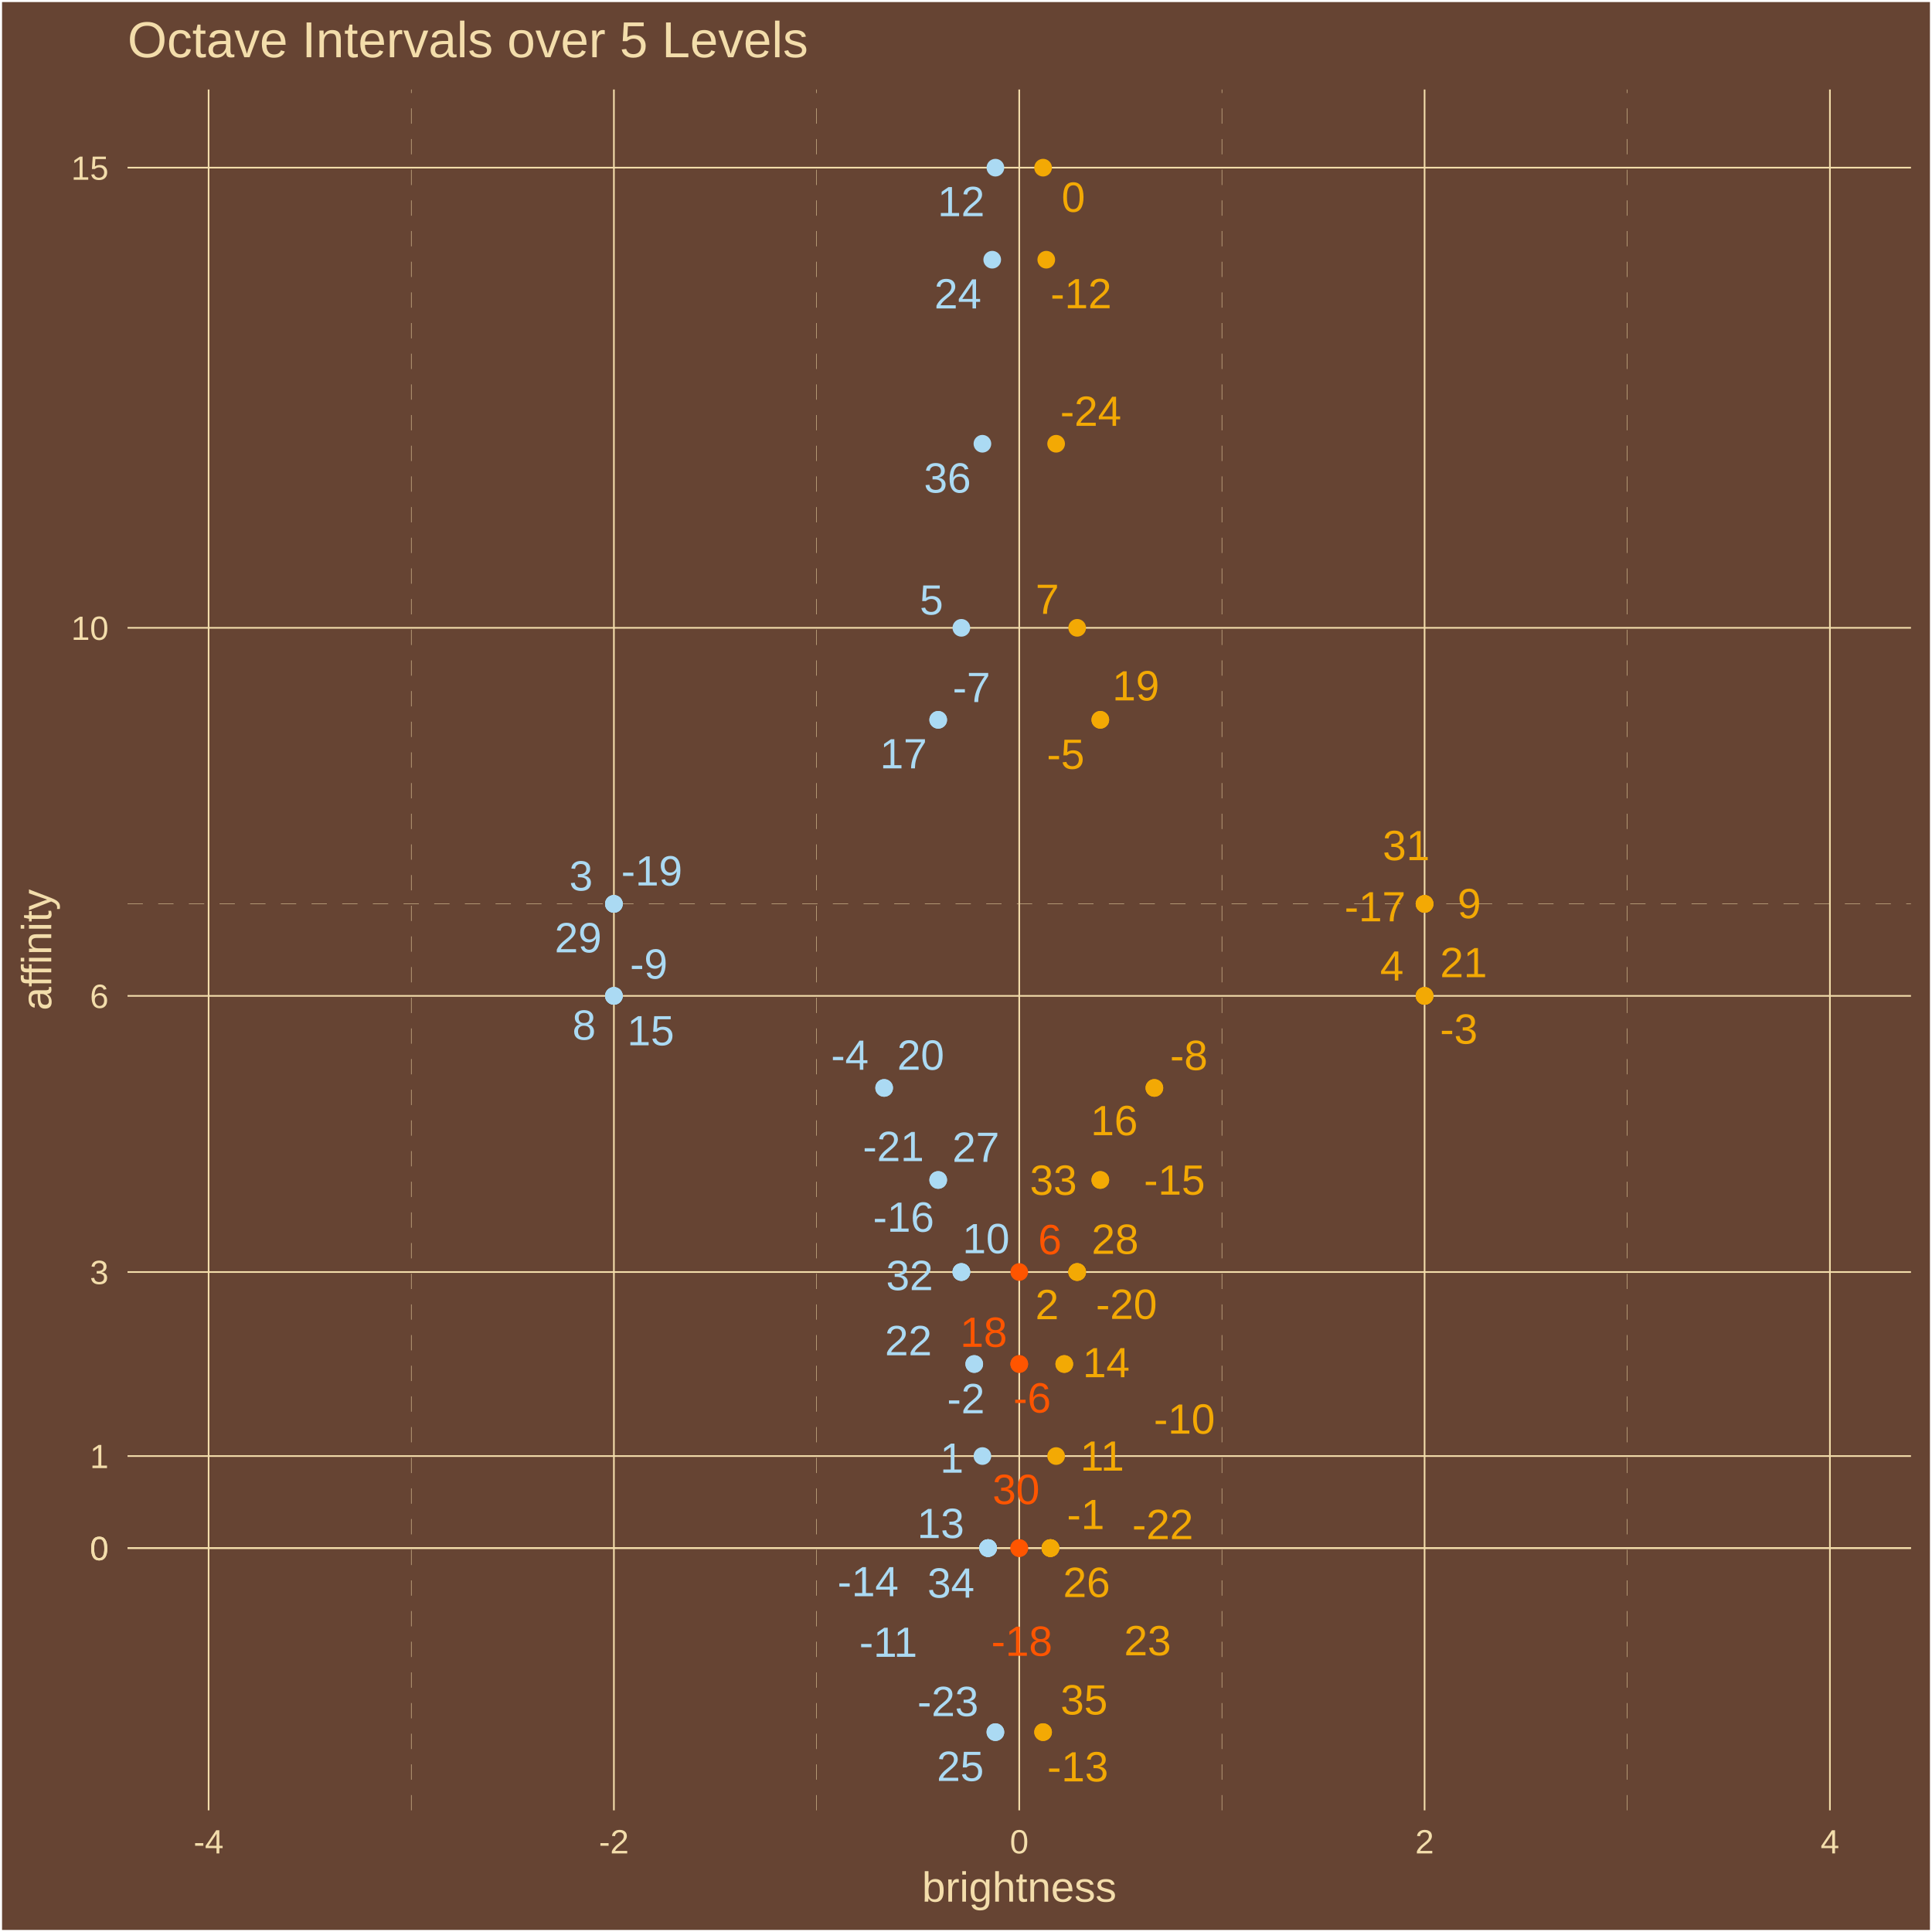
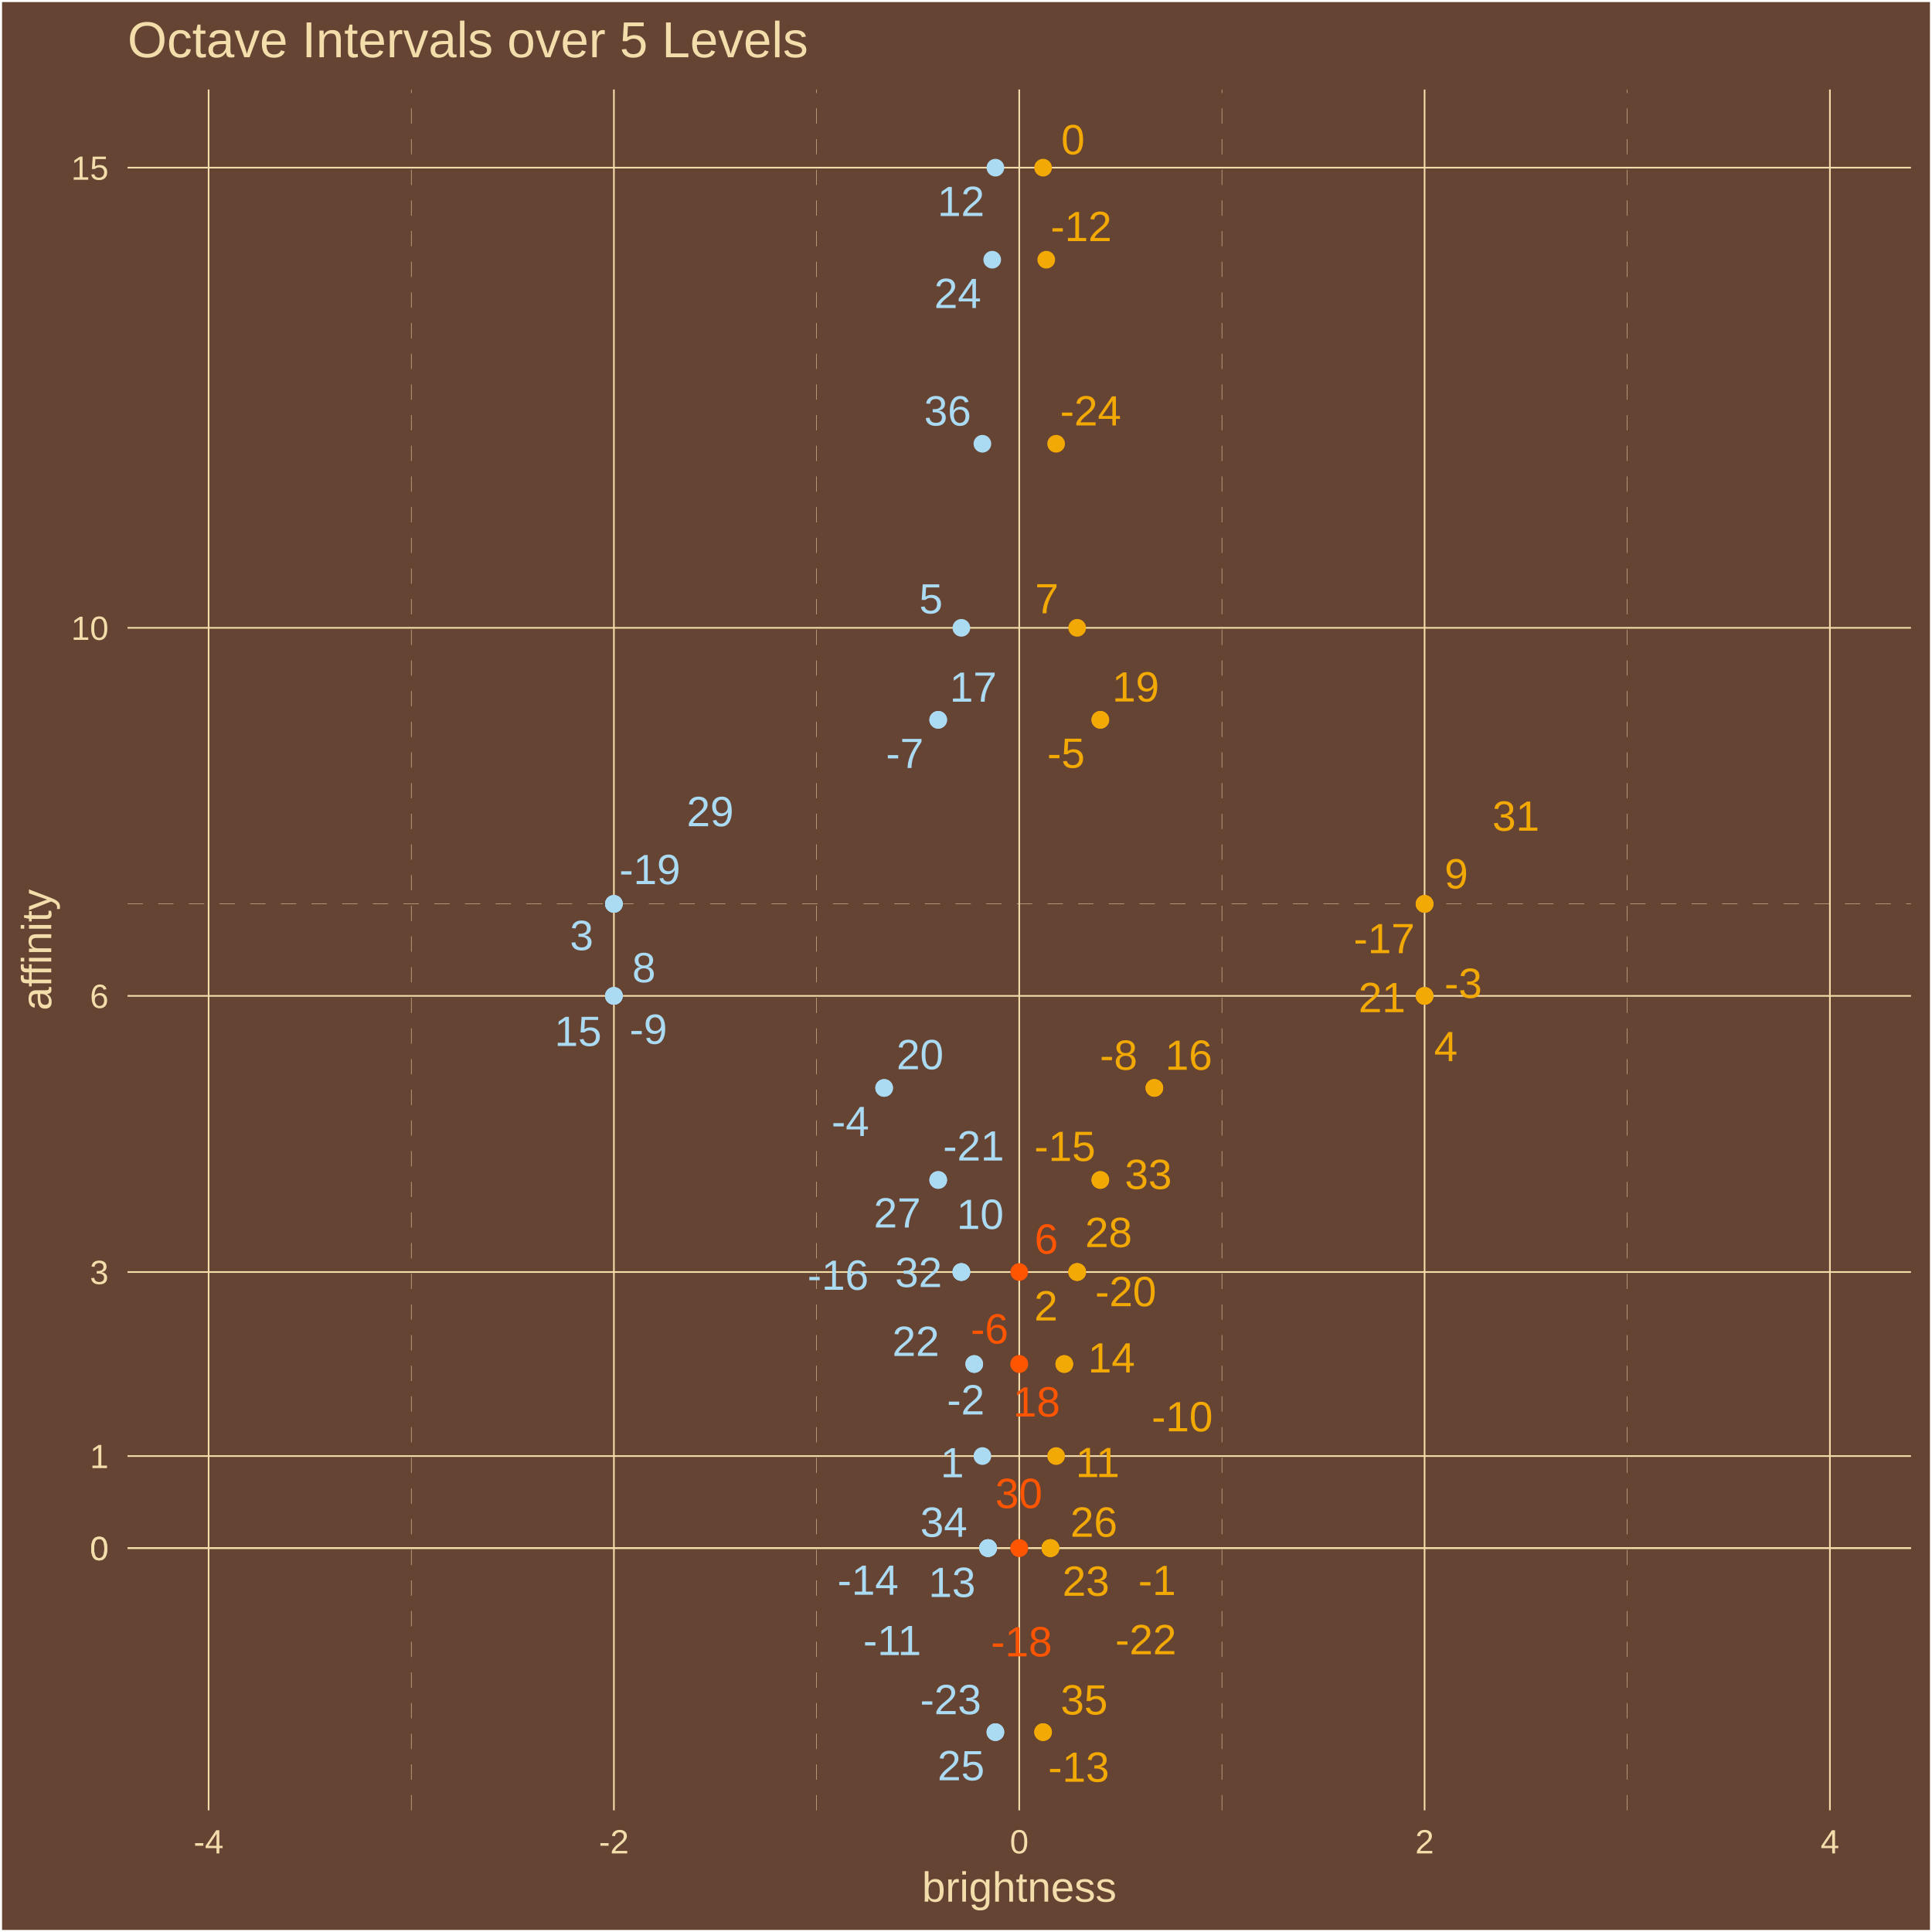
<svg xmlns="http://www.w3.org/2000/svg" class="svglite" width="504.00pt" height="504.00pt" viewBox="0 0 504.00 504.00">
  <defs>
    <style type="text/css">
    .svglite line, .svglite polyline, .svglite polygon, .svglite path, .svglite rect, .svglite circle {
      fill: none;
      stroke: #000000;
      stroke-linecap: round;
      stroke-linejoin: round;
      stroke-miterlimit: 10.00;
    }
    .svglite text {
      white-space: pre;
    }
  </style>
  </defs>
  <rect width="100%" height="100%" style="stroke: none; fill: #664433;" />
  <defs>
    <clipPath id="cpMC4wMHw1MDQuMDB8MC4wMHw1MDQuMDA=">
      <rect x="0.00" y="0.00" width="504.00" height="504.00" />
    </clipPath>
  </defs>
  <g clip-path="url(#cpMC4wMHw1MDQuMDB8MC4wMHw1MDQuMDA=)">
    <rect x="0.00" y="0" width="504.00" height="504.00" style="stroke-width: 1.07; stroke: #FFFFFF; fill: #664433;" />
  </g>
  <defs>
    <clipPath id="cpMzMuMjd8NDk4LjUyfDIzLjM0fDQ3Mi4yNw==">
      <rect x="33.27" y="23.34" width="465.25" height="448.93" />
    </clipPath>
  </defs>
  <g clip-path="url(#cpMzMuMjd8NDk4LjUyfDIzLjM0fDQ3Mi4yNw==)">
    <rect x="33.27" y="23.34" width="465.25" height="448.93" style="stroke-width: 1.07; stroke: none; fill: #664433;" />
    <polyline points="33.27,235.80 498.52,235.80 " style="stroke-width: 0.11; stroke: #F3DDAB; stroke-dasharray: 4.00,4.00; stroke-linecap: butt;" />
    <polyline points="107.29,472.27 107.29,23.34 " style="stroke-width: 0.11; stroke: #F3DDAB; stroke-dasharray: 4.00,4.00; stroke-linecap: butt;" />
    <polyline points="213.02,472.27 213.02,23.34 " style="stroke-width: 0.11; stroke: #F3DDAB; stroke-dasharray: 4.00,4.00; stroke-linecap: butt;" />
    <polyline points="318.76,472.27 318.76,23.34 " style="stroke-width: 0.11; stroke: #F3DDAB; stroke-dasharray: 4.00,4.00; stroke-linecap: butt;" />
    <polyline points="424.50,472.27 424.50,23.34 " style="stroke-width: 0.11; stroke: #F3DDAB; stroke-dasharray: 4.00,4.00; stroke-linecap: butt;" />
    <polyline points="33.27,403.85 498.52,403.85 " style="stroke-width: 0.43; stroke: #F3DDAB; stroke-linecap: butt;" />
    <polyline points="33.27,403.85 498.52,403.85 " style="stroke-width: 0.43; stroke: #F3DDAB; stroke-linecap: butt;" />
    <polyline points="33.27,379.84 498.52,379.84 " style="stroke-width: 0.43; stroke: #F3DDAB; stroke-linecap: butt;" />
    <polyline points="33.27,331.83 498.52,331.83 " style="stroke-width: 0.43; stroke: #F3DDAB; stroke-linecap: butt;" />
    <polyline points="33.27,259.80 498.52,259.80 " style="stroke-width: 0.43; stroke: #F3DDAB; stroke-linecap: butt;" />
    <polyline points="33.27,163.78 498.52,163.78 " style="stroke-width: 0.43; stroke: #F3DDAB; stroke-linecap: butt;" />
    <polyline points="33.27,43.74 498.52,43.74 " style="stroke-width: 0.43; stroke: #F3DDAB; stroke-linecap: butt;" />
    <polyline points="54.42,472.27 54.42,23.34 " style="stroke-width: 0.43; stroke: #F3DDAB; stroke-linecap: butt;" />
    <polyline points="160.15,472.27 160.15,23.34 " style="stroke-width: 0.43; stroke: #F3DDAB; stroke-linecap: butt;" />
    <polyline points="265.89,472.27 265.89,23.34 " style="stroke-width: 0.43; stroke: #F3DDAB; stroke-linecap: butt;" />
    <polyline points="371.63,472.27 371.63,23.34 " style="stroke-width: 0.43; stroke: #F3DDAB; stroke-linecap: butt;" />
    <polyline points="477.37,472.27 477.37,23.34 " style="stroke-width: 0.43; stroke: #F3DDAB; stroke-linecap: butt;" />
    <circle cx="275.51" cy="115.76" r="1.95" style="stroke-width: 0.71; stroke: #F3A904; fill: #F3A904;" />
    <circle cx="259.67" cy="451.86" r="1.95" style="stroke-width: 0.71; stroke: #ABDAF3; fill: #ABDAF3;" />
    <circle cx="274.03" cy="403.85" r="1.95" style="stroke-width: 0.71; stroke: #F3A904; fill: #F3A904;" />
    <circle cx="244.75" cy="307.82" r="1.95" style="stroke-width: 0.71; stroke: #ABDAF3; fill: #ABDAF3;" />
    <circle cx="281.00" cy="331.83" r="1.95" style="stroke-width: 0.71; stroke: #F3A904; fill: #F3A904;" />
    <circle cx="160.15" cy="235.80" r="1.95" style="stroke-width: 0.71; stroke: #ABDAF3; fill: #ABDAF3;" />
    <circle cx="265.89" cy="403.85" r="1.95" style="stroke-width: 0.71; stroke: #FF5500; fill: #FF5500;" />
    <circle cx="371.63" cy="235.80" r="1.95" style="stroke-width: 0.71; stroke: #F3A904; fill: #F3A904;" />
    <circle cx="250.79" cy="331.83" r="1.95" style="stroke-width: 0.71; stroke: #ABDAF3; fill: #ABDAF3;" />
    <circle cx="287.04" cy="307.82" r="1.95" style="stroke-width: 0.71; stroke: #F3A904; fill: #F3A904;" />
    <circle cx="257.76" cy="403.85" r="1.95" style="stroke-width: 0.71; stroke: #ABDAF3; fill: #ABDAF3;" />
    <circle cx="272.11" cy="451.86" r="1.95" style="stroke-width: 0.71; stroke: #F3A904; fill: #F3A904;" />
    <circle cx="272.94" cy="67.75" r="1.95" style="stroke-width: 0.71; stroke: #F3A904; fill: #F3A904;" />
    <circle cx="257.76" cy="403.85" r="1.95" style="stroke-width: 0.71; stroke: #ABDAF3; fill: #ABDAF3;" />
    <circle cx="277.64" cy="355.83" r="1.95" style="stroke-width: 0.71; stroke: #F3A904; fill: #F3A904;" />
    <circle cx="160.15" cy="259.80" r="1.95" style="stroke-width: 0.71; stroke: #ABDAF3; fill: #ABDAF3;" />
    <circle cx="301.14" cy="283.81" r="1.95" style="stroke-width: 0.71; stroke: #F3A904; fill: #F3A904;" />
    <circle cx="244.75" cy="187.78" r="1.95" style="stroke-width: 0.71; stroke: #ABDAF3; fill: #ABDAF3;" />
    <circle cx="265.89" cy="355.83" r="1.95" style="stroke-width: 0.71; stroke: #FF5500; fill: #FF5500;" />
    <circle cx="287.04" cy="187.78" r="1.95" style="stroke-width: 0.71; stroke: #F3A904; fill: #F3A904;" />
    <circle cx="230.65" cy="283.81" r="1.95" style="stroke-width: 0.71; stroke: #ABDAF3; fill: #ABDAF3;" />
    <circle cx="371.63" cy="259.80" r="1.95" style="stroke-width: 0.71; stroke: #F3A904; fill: #F3A904;" />
    <circle cx="254.15" cy="355.83" r="1.95" style="stroke-width: 0.71; stroke: #ABDAF3; fill: #ABDAF3;" />
    <circle cx="274.03" cy="403.85" r="1.95" style="stroke-width: 0.71; stroke: #F3A904; fill: #F3A904;" />
    <circle cx="272.11" cy="43.74" r="1.95" style="stroke-width: 0.71; stroke: #F3A904; fill: #F3A904;" />
    <circle cx="256.28" cy="379.84" r="1.95" style="stroke-width: 0.71; stroke: #ABDAF3; fill: #ABDAF3;" />
    <circle cx="281.00" cy="331.83" r="1.95" style="stroke-width: 0.71; stroke: #F3A904; fill: #F3A904;" />
    <circle cx="160.15" cy="235.80" r="1.95" style="stroke-width: 0.71; stroke: #ABDAF3; fill: #ABDAF3;" />
    <circle cx="371.63" cy="259.80" r="1.95" style="stroke-width: 0.71; stroke: #F3A904; fill: #F3A904;" />
    <circle cx="250.79" cy="163.78" r="1.95" style="stroke-width: 0.71; stroke: #ABDAF3; fill: #ABDAF3;" />
    <circle cx="265.89" cy="331.83" r="1.95" style="stroke-width: 0.71; stroke: #FF5500; fill: #FF5500;" />
    <circle cx="281.00" cy="163.78" r="1.95" style="stroke-width: 0.71; stroke: #F3A904; fill: #F3A904;" />
    <circle cx="160.15" cy="259.80" r="1.95" style="stroke-width: 0.71; stroke: #ABDAF3; fill: #ABDAF3;" />
    <circle cx="371.63" cy="235.80" r="1.95" style="stroke-width: 0.71; stroke: #F3A904; fill: #F3A904;" />
    <circle cx="250.79" cy="331.83" r="1.95" style="stroke-width: 0.71; stroke: #ABDAF3; fill: #ABDAF3;" />
    <circle cx="275.51" cy="379.84" r="1.95" style="stroke-width: 0.71; stroke: #F3A904; fill: #F3A904;" />
    <circle cx="259.67" cy="43.74" r="1.95" style="stroke-width: 0.71; stroke: #ABDAF3; fill: #ABDAF3;" />
    <circle cx="257.76" cy="403.85" r="1.95" style="stroke-width: 0.71; stroke: #ABDAF3; fill: #ABDAF3;" />
    <circle cx="277.64" cy="355.83" r="1.95" style="stroke-width: 0.71; stroke: #F3A904; fill: #F3A904;" />
    <circle cx="160.15" cy="259.80" r="1.95" style="stroke-width: 0.71; stroke: #ABDAF3; fill: #ABDAF3;" />
    <circle cx="301.14" cy="283.81" r="1.95" style="stroke-width: 0.71; stroke: #F3A904; fill: #F3A904;" />
    <circle cx="244.75" cy="187.78" r="1.95" style="stroke-width: 0.71; stroke: #ABDAF3; fill: #ABDAF3;" />
    <circle cx="265.89" cy="355.83" r="1.95" style="stroke-width: 0.71; stroke: #FF5500; fill: #FF5500;" />
    <circle cx="287.04" cy="187.78" r="1.95" style="stroke-width: 0.71; stroke: #F3A904; fill: #F3A904;" />
    <circle cx="230.65" cy="283.81" r="1.95" style="stroke-width: 0.71; stroke: #ABDAF3; fill: #ABDAF3;" />
    <circle cx="371.63" cy="259.80" r="1.95" style="stroke-width: 0.71; stroke: #F3A904; fill: #F3A904;" />
    <circle cx="254.15" cy="355.83" r="1.95" style="stroke-width: 0.71; stroke: #ABDAF3; fill: #ABDAF3;" />
    <circle cx="274.03" cy="403.85" r="1.95" style="stroke-width: 0.71; stroke: #F3A904; fill: #F3A904;" />
    <circle cx="258.84" cy="67.75" r="1.95" style="stroke-width: 0.71; stroke: #ABDAF3; fill: #ABDAF3;" />
    <circle cx="259.67" cy="451.86" r="1.95" style="stroke-width: 0.71; stroke: #ABDAF3; fill: #ABDAF3;" />
    <circle cx="274.03" cy="403.85" r="1.95" style="stroke-width: 0.71; stroke: #F3A904; fill: #F3A904;" />
    <circle cx="244.75" cy="307.82" r="1.95" style="stroke-width: 0.71; stroke: #ABDAF3; fill: #ABDAF3;" />
    <circle cx="281.00" cy="331.83" r="1.95" style="stroke-width: 0.71; stroke: #F3A904; fill: #F3A904;" />
    <circle cx="160.15" cy="235.80" r="1.95" style="stroke-width: 0.71; stroke: #ABDAF3; fill: #ABDAF3;" />
    <circle cx="265.89" cy="403.85" r="1.95" style="stroke-width: 0.71; stroke: #FF5500; fill: #FF5500;" />
    <circle cx="371.63" cy="235.80" r="1.95" style="stroke-width: 0.71; stroke: #F3A904; fill: #F3A904;" />
    <circle cx="250.79" cy="331.83" r="1.95" style="stroke-width: 0.71; stroke: #ABDAF3; fill: #ABDAF3;" />
    <circle cx="287.04" cy="307.82" r="1.95" style="stroke-width: 0.71; stroke: #F3A904; fill: #F3A904;" />
    <circle cx="257.76" cy="403.85" r="1.95" style="stroke-width: 0.71; stroke: #ABDAF3; fill: #ABDAF3;" />
    <circle cx="272.11" cy="451.86" r="1.95" style="stroke-width: 0.71; stroke: #F3A904; fill: #F3A904;" />
    <circle cx="256.28" cy="115.76" r="1.95" style="stroke-width: 0.71; stroke: #ABDAF3; fill: #ABDAF3;" />
-     <line x1="293.56" y1="397.85" x2="275.12" y2="403.51" style="stroke-width: 1.07; stroke: none;" />
-     <line x1="266.57" y1="422.23" x2="265.93" y2="404.95" style="stroke-width: 1.07; stroke: none;" />
-     <line x1="245.49" y1="319.33" x2="250.36" y2="330.81" style="stroke-width: 1.07; stroke: none;" />
-     <line x1="296.62" y1="307.70" x2="288.18" y2="307.80" style="stroke-width: 1.07; stroke: none;" />
-     <line x1="236.22" y1="412.07" x2="256.70" y2="404.25" style="stroke-width: 1.07; stroke: none;" />
-     <line x1="241.51" y1="427.33" x2="257.13" y2="404.76" style="stroke-width: 1.07; stroke: none;" />
-     <line x1="299.20" y1="369.42" x2="278.60" y2="356.43" style="stroke-width: 1.07; stroke: none;" />
-     <line x1="244.90" y1="350.62" x2="253.16" y2="355.28" style="stroke-width: 1.07; stroke: none;" />
-     <line x1="291.44" y1="426.97" x2="274.70" y2="404.74" style="stroke-width: 1.07; stroke: none;" />
-     <line x1="265.06" y1="394.16" x2="265.80" y2="402.75" style="stroke-width: 1.07; stroke: none;" />
-     <line x1="367.31" y1="226.19" x2="371.18" y2="234.79" style="stroke-width: 1.07; stroke: none;" />
-     <text x="284.56" y="111.10" text-anchor="middle" style="font-size: 11.04px;fill: #F3A904; font-family: &quot;Arial&quot;;" textLength="15.94px" lengthAdjust="spacingAndGlyphs">-24</text>
-     <text x="247.29" y="447.68" text-anchor="middle" style="font-size: 11.04px;fill: #ABDAF3; font-family: &quot;Arial&quot;;" textLength="15.94px" lengthAdjust="spacingAndGlyphs">-23</text>
-     <text x="303.33" y="401.51" text-anchor="middle" style="font-size: 11.04px;fill: #F3A904; font-family: &quot;Arial&quot;;" textLength="15.94px" lengthAdjust="spacingAndGlyphs">-22</text>
-     <text x="233.06" y="302.89" text-anchor="middle" style="font-size: 11.04px;fill: #ABDAF3; font-family: &quot;Arial&quot;;" textLength="15.94px" lengthAdjust="spacingAndGlyphs">-21</text>
-     <text x="293.86" y="344.06" text-anchor="middle" style="font-size: 11.04px;fill: #F3A904; font-family: &quot;Arial&quot;;" textLength="15.94px" lengthAdjust="spacingAndGlyphs">-20</text>
-     <text x="170.03" y="231.00" text-anchor="middle" style="font-size: 11.04px;fill: #ABDAF3; font-family: &quot;Arial&quot;;" textLength="15.94px" lengthAdjust="spacingAndGlyphs">-19</text>
-     <text x="266.57" y="431.95" text-anchor="middle" style="font-size: 11.04px;fill: #FF5500; font-family: &quot;Arial&quot;;" textLength="15.94px" lengthAdjust="spacingAndGlyphs">-18</text>
-     <text x="358.72" y="240.35" text-anchor="middle" style="font-size: 11.04px;fill: #F3A904; font-family: &quot;Arial&quot;;" textLength="15.94px" lengthAdjust="spacingAndGlyphs">-17</text>
-     <text x="235.72" y="321.32" text-anchor="middle" style="font-size: 11.04px;fill: #ABDAF3; font-family: &quot;Arial&quot;;" textLength="15.94px" lengthAdjust="spacingAndGlyphs">-16</text>
-     <text x="306.39" y="311.65" text-anchor="middle" style="font-size: 11.04px;fill: #F3A904; font-family: &quot;Arial&quot;;" textLength="15.94px" lengthAdjust="spacingAndGlyphs">-15</text>
-     <text x="226.45" y="416.41" text-anchor="middle" style="font-size: 11.04px;fill: #ABDAF3; font-family: &quot;Arial&quot;;" textLength="15.94px" lengthAdjust="spacingAndGlyphs">-14</text>
-     <text x="281.16" y="464.71" text-anchor="middle" style="font-size: 11.04px;fill: #F3A904; font-family: &quot;Arial&quot;;" textLength="15.94px" lengthAdjust="spacingAndGlyphs">-13</text>
-     <text x="282.02" y="80.41" text-anchor="middle" style="font-size: 11.04px;fill: #F3A904; font-family: &quot;Arial&quot;;" textLength="15.94px" lengthAdjust="spacingAndGlyphs">-12</text>
-     <text x="231.73" y="432.21" text-anchor="middle" style="font-size: 11.04px;fill: #ABDAF3; font-family: &quot;Arial&quot;;" textLength="15.94px" lengthAdjust="spacingAndGlyphs">-11</text>
-     <text x="308.97" y="374.00" text-anchor="middle" style="font-size: 11.04px;fill: #F3A904; font-family: &quot;Arial&quot;;" textLength="15.94px" lengthAdjust="spacingAndGlyphs">-10</text>
-     <text x="169.25" y="255.30" text-anchor="middle" style="font-size: 11.04px;fill: #ABDAF3; font-family: &quot;Arial&quot;;" textLength="9.81px" lengthAdjust="spacingAndGlyphs">-9</text>
-     <text x="310.14" y="279.13" text-anchor="middle" style="font-size: 11.04px;fill: #F3A904; font-family: &quot;Arial&quot;;" textLength="9.81px" lengthAdjust="spacingAndGlyphs">-8</text>
-     <text x="253.43" y="183.15" text-anchor="middle" style="font-size: 11.04px;fill: #ABDAF3; font-family: &quot;Arial&quot;;" textLength="9.81px" lengthAdjust="spacingAndGlyphs">-7</text>
-     <text x="269.26" y="368.49" text-anchor="middle" style="font-size: 11.04px;fill: #FF5500; font-family: &quot;Arial&quot;;" textLength="9.81px" lengthAdjust="spacingAndGlyphs">-6</text>
-     <text x="277.99" y="200.57" text-anchor="middle" style="font-size: 11.04px;fill: #F3A904; font-family: &quot;Arial&quot;;" textLength="9.81px" lengthAdjust="spacingAndGlyphs">-5</text>
-     <text x="221.70" y="279.06" text-anchor="middle" style="font-size: 11.04px;fill: #ABDAF3; font-family: &quot;Arial&quot;;" textLength="9.81px" lengthAdjust="spacingAndGlyphs">-4</text>
-     <text x="380.56" y="272.27" text-anchor="middle" style="font-size: 11.04px;fill: #F3A904; font-family: &quot;Arial&quot;;" textLength="9.81px" lengthAdjust="spacingAndGlyphs">-3</text>
-     <text x="251.98" y="368.68" text-anchor="middle" style="font-size: 11.04px;fill: #ABDAF3; font-family: &quot;Arial&quot;;" textLength="9.81px" lengthAdjust="spacingAndGlyphs">-2</text>
-     <text x="283.23" y="398.89" text-anchor="middle" style="font-size: 11.04px;fill: #F3A904; font-family: &quot;Arial&quot;;" textLength="9.81px" lengthAdjust="spacingAndGlyphs">-1</text>
-     <text x="280.00" y="55.26" text-anchor="middle" style="font-size: 11.04px;fill: #F3A904; font-family: &quot;Arial&quot;;" textLength="6.13px" lengthAdjust="spacingAndGlyphs">0</text>
-     <text x="248.31" y="384.18" text-anchor="middle" style="font-size: 11.04px;fill: #ABDAF3; font-family: &quot;Arial&quot;;" textLength="6.13px" lengthAdjust="spacingAndGlyphs">1</text>
-     <text x="273.14" y="344.14" text-anchor="middle" style="font-size: 11.04px;fill: #F3A904; font-family: &quot;Arial&quot;;" textLength="6.13px" lengthAdjust="spacingAndGlyphs">2</text>
-     <text x="151.57" y="232.31" text-anchor="middle" style="font-size: 11.04px;fill: #ABDAF3; font-family: &quot;Arial&quot;;" textLength="6.13px" lengthAdjust="spacingAndGlyphs">3</text>
-     <text x="363.10" y="255.80" text-anchor="middle" style="font-size: 11.04px;fill: #F3A904; font-family: &quot;Arial&quot;;" textLength="6.13px" lengthAdjust="spacingAndGlyphs">4</text>
-     <text x="242.99" y="160.32" text-anchor="middle" style="font-size: 11.04px;fill: #ABDAF3; font-family: &quot;Arial&quot;;" textLength="6.13px" lengthAdjust="spacingAndGlyphs">5</text>
-     <text x="273.88" y="327.19" text-anchor="middle" style="font-size: 11.04px;fill: #FF5500; font-family: &quot;Arial&quot;;" textLength="6.13px" lengthAdjust="spacingAndGlyphs">6</text>
-     <text x="273.21" y="160.14" text-anchor="middle" style="font-size: 11.04px;fill: #F3A904; font-family: &quot;Arial&quot;;" textLength="6.13px" lengthAdjust="spacingAndGlyphs">7</text>
-     <text x="152.37" y="271.23" text-anchor="middle" style="font-size: 11.04px;fill: #ABDAF3; font-family: &quot;Arial&quot;;" textLength="6.13px" lengthAdjust="spacingAndGlyphs">8</text>
-     <text x="383.28" y="239.53" text-anchor="middle" style="font-size: 11.04px;fill: #F3A904; font-family: &quot;Arial&quot;;" textLength="6.13px" lengthAdjust="spacingAndGlyphs">9</text>
-     <text x="257.23" y="326.93" text-anchor="middle" style="font-size: 11.04px;fill: #ABDAF3; font-family: &quot;Arial&quot;;" textLength="12.27px" lengthAdjust="spacingAndGlyphs">10</text>
-     <text x="287.53" y="383.65" text-anchor="middle" style="font-size: 11.04px;fill: #F3A904; font-family: &quot;Arial&quot;;" textLength="12.27px" lengthAdjust="spacingAndGlyphs">11</text>
-     <text x="250.73" y="56.39" text-anchor="middle" style="font-size: 11.04px;fill: #ABDAF3; font-family: &quot;Arial&quot;;" textLength="12.27px" lengthAdjust="spacingAndGlyphs">12</text>
-     <text x="245.40" y="401.23" text-anchor="middle" style="font-size: 11.04px;fill: #ABDAF3; font-family: &quot;Arial&quot;;" textLength="12.27px" lengthAdjust="spacingAndGlyphs">13</text>
-     <text x="288.58" y="359.27" text-anchor="middle" style="font-size: 11.04px;fill: #F3A904; font-family: &quot;Arial&quot;;" textLength="12.27px" lengthAdjust="spacingAndGlyphs">14</text>
-     <text x="169.74" y="272.68" text-anchor="middle" style="font-size: 11.04px;fill: #ABDAF3; font-family: &quot;Arial&quot;;" textLength="12.27px" lengthAdjust="spacingAndGlyphs">15</text>
-     <text x="290.67" y="296.14" text-anchor="middle" style="font-size: 11.04px;fill: #F3A904; font-family: &quot;Arial&quot;;" textLength="12.27px" lengthAdjust="spacingAndGlyphs">16</text>
-     <text x="235.70" y="200.44" text-anchor="middle" style="font-size: 11.04px;fill: #ABDAF3; font-family: &quot;Arial&quot;;" textLength="12.27px" lengthAdjust="spacingAndGlyphs">17</text>
-     <text x="256.61" y="351.35" text-anchor="middle" style="font-size: 11.04px;fill: #FF5500; font-family: &quot;Arial&quot;;" textLength="12.27px" lengthAdjust="spacingAndGlyphs">18</text>
-     <text x="296.30" y="182.71" text-anchor="middle" style="font-size: 11.04px;fill: #F3A904; font-family: &quot;Arial&quot;;" textLength="12.27px" lengthAdjust="spacingAndGlyphs">19</text>
-     <text x="240.18" y="279.06" text-anchor="middle" style="font-size: 11.04px;fill: #ABDAF3; font-family: &quot;Arial&quot;;" textLength="12.27px" lengthAdjust="spacingAndGlyphs">20</text>
-     <text x="381.80" y="254.92" text-anchor="middle" style="font-size: 11.04px;fill: #F3A904; font-family: &quot;Arial&quot;;" textLength="12.27px" lengthAdjust="spacingAndGlyphs">21</text>
-     <text x="236.97" y="353.55" text-anchor="middle" style="font-size: 11.04px;fill: #ABDAF3; font-family: &quot;Arial&quot;;" textLength="12.27px" lengthAdjust="spacingAndGlyphs">22</text>
-     <text x="299.37" y="431.81" text-anchor="middle" style="font-size: 11.04px;fill: #F3A904; font-family: &quot;Arial&quot;;" textLength="12.27px" lengthAdjust="spacingAndGlyphs">23</text>
-     <text x="249.87" y="80.46" text-anchor="middle" style="font-size: 11.04px;fill: #ABDAF3; font-family: &quot;Arial&quot;;" textLength="12.27px" lengthAdjust="spacingAndGlyphs">24</text>
-     <text x="250.52" y="464.59" text-anchor="middle" style="font-size: 11.04px;fill: #ABDAF3; font-family: &quot;Arial&quot;;" textLength="12.27px" lengthAdjust="spacingAndGlyphs">25</text>
-     <text x="283.46" y="416.61" text-anchor="middle" style="font-size: 11.04px;fill: #F3A904; font-family: &quot;Arial&quot;;" textLength="12.27px" lengthAdjust="spacingAndGlyphs">26</text>
-     <text x="254.57" y="303.10" text-anchor="middle" style="font-size: 11.04px;fill: #ABDAF3; font-family: &quot;Arial&quot;;" textLength="12.27px" lengthAdjust="spacingAndGlyphs">27</text>
-     <text x="290.90" y="327.09" text-anchor="middle" style="font-size: 11.04px;fill: #F3A904; font-family: &quot;Arial&quot;;" textLength="12.27px" lengthAdjust="spacingAndGlyphs">28</text>
-     <text x="150.82" y="248.44" text-anchor="middle" style="font-size: 11.04px;fill: #ABDAF3; font-family: &quot;Arial&quot;;" textLength="12.27px" lengthAdjust="spacingAndGlyphs">29</text>
-     <text x="265.06" y="392.36" text-anchor="middle" style="font-size: 11.04px;fill: #FF5500; font-family: &quot;Arial&quot;;" textLength="12.27px" lengthAdjust="spacingAndGlyphs">30</text>
-     <text x="366.84" y="224.39" text-anchor="middle" style="font-size: 11.04px;fill: #F3A904; font-family: &quot;Arial&quot;;" textLength="12.27px" lengthAdjust="spacingAndGlyphs">31</text>
-     <text x="237.29" y="336.55" text-anchor="middle" style="font-size: 11.04px;fill: #ABDAF3; font-family: &quot;Arial&quot;;" textLength="12.27px" lengthAdjust="spacingAndGlyphs">32</text>
-     <text x="274.80" y="311.69" text-anchor="middle" style="font-size: 11.04px;fill: #F3A904; font-family: &quot;Arial&quot;;" textLength="12.27px" lengthAdjust="spacingAndGlyphs">33</text>
-     <text x="248.08" y="416.77" text-anchor="middle" style="font-size: 11.04px;fill: #ABDAF3; font-family: &quot;Arial&quot;;" textLength="12.27px" lengthAdjust="spacingAndGlyphs">34</text>
-     <text x="282.80" y="447.25" text-anchor="middle" style="font-size: 11.04px;fill: #F3A904; font-family: &quot;Arial&quot;;" textLength="12.27px" lengthAdjust="spacingAndGlyphs">35</text>
-     <text x="247.16" y="128.51" text-anchor="middle" style="font-size: 11.04px;fill: #ABDAF3; font-family: &quot;Arial&quot;;" textLength="12.27px" lengthAdjust="spacingAndGlyphs">36</text>
+     <line x1="289.15" y1="426.62" x2="274.64" y2="404.77" style="stroke-width: 1.07; stroke: none;" />
+     <line x1="266.49" y1="422.38" x2="265.93" y2="404.95" style="stroke-width: 1.07; stroke: none;" />
+     <line x1="228.39" y1="332.51" x2="249.65" y2="331.86" style="stroke-width: 1.07; stroke: none;" />
+     <line x1="236.21" y1="411.70" x2="256.69" y2="404.24" style="stroke-width: 1.07; stroke: none;" />
+     <line x1="242.52" y1="426.84" x2="257.15" y2="404.77" style="stroke-width: 1.07; stroke: none;" />
+     <line x1="298.63" y1="368.80" x2="278.60" y2="356.43" style="stroke-width: 1.07; stroke: none;" />
+     <line x1="295.14" y1="411.75" x2="275.09" y2="404.24" style="stroke-width: 1.07; stroke: none;" />
+     <line x1="376.26" y1="267.11" x2="372.23" y2="260.74" style="stroke-width: 1.07; stroke: none;" />
+     <line x1="255.17" y1="322.39" x2="251.26" y2="330.82" style="stroke-width: 1.07; stroke: none;" />
+     <line x1="246.84" y1="351.16" x2="253.19" y2="355.22" style="stroke-width: 1.07; stroke: none;" />
+     <line x1="177.33" y1="212.47" x2="160.82" y2="234.90" style="stroke-width: 1.07; stroke: none;" />
+     <line x1="265.78" y1="395.21" x2="265.88" y2="402.74" style="stroke-width: 1.07; stroke: none;" />
+     <line x1="387.51" y1="213.70" x2="372.28" y2="234.89" style="stroke-width: 1.07; stroke: none;" />
+     <text x="284.52" y="110.99" text-anchor="middle" style="font-size: 11.04px;fill: #F3A904; font-family: &quot;Arial&quot;;" textLength="15.94px" lengthAdjust="spacingAndGlyphs">-24</text>
+     <text x="248.01" y="447.19" text-anchor="middle" style="font-size: 11.04px;fill: #ABDAF3; font-family: &quot;Arial&quot;;" textLength="15.94px" lengthAdjust="spacingAndGlyphs">-23</text>
+     <text x="298.92" y="431.55" text-anchor="middle" style="font-size: 11.04px;fill: #F3A904; font-family: &quot;Arial&quot;;" textLength="15.94px" lengthAdjust="spacingAndGlyphs">-22</text>
+     <text x="253.98" y="302.75" text-anchor="middle" style="font-size: 11.04px;fill: #ABDAF3; font-family: &quot;Arial&quot;;" textLength="15.94px" lengthAdjust="spacingAndGlyphs">-21</text>
+     <text x="293.67" y="340.75" text-anchor="middle" style="font-size: 11.04px;fill: #F3A904; font-family: &quot;Arial&quot;;" textLength="15.94px" lengthAdjust="spacingAndGlyphs">-20</text>
+     <text x="169.53" y="230.64" text-anchor="middle" style="font-size: 11.04px;fill: #ABDAF3; font-family: &quot;Arial&quot;;" textLength="15.94px" lengthAdjust="spacingAndGlyphs">-19</text>
+     <text x="266.49" y="432.09" text-anchor="middle" style="font-size: 11.04px;fill: #FF5500; font-family: &quot;Arial&quot;;" textLength="15.94px" lengthAdjust="spacingAndGlyphs">-18</text>
+     <text x="361.10" y="248.66" text-anchor="middle" style="font-size: 11.04px;fill: #F3A904; font-family: &quot;Arial&quot;;" textLength="15.94px" lengthAdjust="spacingAndGlyphs">-17</text>
+     <text x="218.62" y="336.47" text-anchor="middle" style="font-size: 11.04px;fill: #ABDAF3; font-family: &quot;Arial&quot;;" textLength="15.94px" lengthAdjust="spacingAndGlyphs">-16</text>
+     <text x="277.80" y="302.86" text-anchor="middle" style="font-size: 11.04px;fill: #F3A904; font-family: &quot;Arial&quot;;" textLength="15.94px" lengthAdjust="spacingAndGlyphs">-15</text>
+     <text x="226.44" y="416.02" text-anchor="middle" style="font-size: 11.04px;fill: #ABDAF3; font-family: &quot;Arial&quot;;" textLength="15.94px" lengthAdjust="spacingAndGlyphs">-14</text>
+     <text x="281.40" y="464.81" text-anchor="middle" style="font-size: 11.04px;fill: #F3A904; font-family: &quot;Arial&quot;;" textLength="15.94px" lengthAdjust="spacingAndGlyphs">-13</text>
+     <text x="282.04" y="62.90" text-anchor="middle" style="font-size: 11.04px;fill: #F3A904; font-family: &quot;Arial&quot;;" textLength="15.94px" lengthAdjust="spacingAndGlyphs">-12</text>
+     <text x="232.75" y="431.76" text-anchor="middle" style="font-size: 11.04px;fill: #ABDAF3; font-family: &quot;Arial&quot;;" textLength="15.94px" lengthAdjust="spacingAndGlyphs">-11</text>
+     <text x="308.40" y="373.39" text-anchor="middle" style="font-size: 11.04px;fill: #F3A904; font-family: &quot;Arial&quot;;" textLength="15.94px" lengthAdjust="spacingAndGlyphs">-10</text>
+     <text x="169.14" y="272.31" text-anchor="middle" style="font-size: 11.04px;fill: #ABDAF3; font-family: &quot;Arial&quot;;" textLength="9.81px" lengthAdjust="spacingAndGlyphs">-9</text>
+     <text x="291.82" y="279.07" text-anchor="middle" style="font-size: 11.04px;fill: #F3A904; font-family: &quot;Arial&quot;;" textLength="9.81px" lengthAdjust="spacingAndGlyphs">-8</text>
+     <text x="236.03" y="200.34" text-anchor="middle" style="font-size: 11.04px;fill: #ABDAF3; font-family: &quot;Arial&quot;;" textLength="9.81px" lengthAdjust="spacingAndGlyphs">-7</text>
+     <text x="258.14" y="350.49" text-anchor="middle" style="font-size: 11.04px;fill: #FF5500; font-family: &quot;Arial&quot;;" textLength="9.81px" lengthAdjust="spacingAndGlyphs">-6</text>
+     <text x="278.10" y="200.30" text-anchor="middle" style="font-size: 11.04px;fill: #F3A904; font-family: &quot;Arial&quot;;" textLength="9.81px" lengthAdjust="spacingAndGlyphs">-5</text>
+     <text x="221.83" y="296.35" text-anchor="middle" style="font-size: 11.04px;fill: #ABDAF3; font-family: &quot;Arial&quot;;" textLength="9.81px" lengthAdjust="spacingAndGlyphs">-4</text>
+     <text x="381.72" y="260.33" text-anchor="middle" style="font-size: 11.04px;fill: #F3A904; font-family: &quot;Arial&quot;;" textLength="9.81px" lengthAdjust="spacingAndGlyphs">-3</text>
+     <text x="251.94" y="368.99" text-anchor="middle" style="font-size: 11.04px;fill: #ABDAF3; font-family: &quot;Arial&quot;;" textLength="9.81px" lengthAdjust="spacingAndGlyphs">-2</text>
+     <text x="301.84" y="416.09" text-anchor="middle" style="font-size: 11.04px;fill: #F3A904; font-family: &quot;Arial&quot;;" textLength="9.81px" lengthAdjust="spacingAndGlyphs">-1</text>
+     <text x="279.90" y="40.25" text-anchor="middle" style="font-size: 11.04px;fill: #F3A904; font-family: &quot;Arial&quot;;" textLength="6.13px" lengthAdjust="spacingAndGlyphs">0</text>
+     <text x="248.41" y="385.38" text-anchor="middle" style="font-size: 11.04px;fill: #ABDAF3; font-family: &quot;Arial&quot;;" textLength="6.13px" lengthAdjust="spacingAndGlyphs">1</text>
+     <text x="272.86" y="344.48" text-anchor="middle" style="font-size: 11.04px;fill: #F3A904; font-family: &quot;Arial&quot;;" textLength="6.13px" lengthAdjust="spacingAndGlyphs">2</text>
+     <text x="151.73" y="247.85" text-anchor="middle" style="font-size: 11.04px;fill: #ABDAF3; font-family: &quot;Arial&quot;;" textLength="6.13px" lengthAdjust="spacingAndGlyphs">3</text>
+     <text x="377.18" y="276.82" text-anchor="middle" style="font-size: 11.04px;fill: #F3A904; font-family: &quot;Arial&quot;;" textLength="6.13px" lengthAdjust="spacingAndGlyphs">4</text>
+     <text x="242.86" y="160.02" text-anchor="middle" style="font-size: 11.04px;fill: #ABDAF3; font-family: &quot;Arial&quot;;" textLength="6.13px" lengthAdjust="spacingAndGlyphs">5</text>
+     <text x="272.94" y="327.05" text-anchor="middle" style="font-size: 11.04px;fill: #FF5500; font-family: &quot;Arial&quot;;" textLength="6.13px" lengthAdjust="spacingAndGlyphs">6</text>
+     <text x="273.08" y="159.99" text-anchor="middle" style="font-size: 11.04px;fill: #F3A904; font-family: &quot;Arial&quot;;" textLength="6.13px" lengthAdjust="spacingAndGlyphs">7</text>
+     <text x="167.98" y="256.24" text-anchor="middle" style="font-size: 11.04px;fill: #ABDAF3; font-family: &quot;Arial&quot;;" textLength="6.13px" lengthAdjust="spacingAndGlyphs">8</text>
+     <text x="379.90" y="231.77" text-anchor="middle" style="font-size: 11.04px;fill: #F3A904; font-family: &quot;Arial&quot;;" textLength="6.13px" lengthAdjust="spacingAndGlyphs">9</text>
+     <text x="255.70" y="320.59" text-anchor="middle" style="font-size: 11.04px;fill: #ABDAF3; font-family: &quot;Arial&quot;;" textLength="12.27px" lengthAdjust="spacingAndGlyphs">10</text>
+     <text x="286.33" y="385.32" text-anchor="middle" style="font-size: 11.04px;fill: #F3A904; font-family: &quot;Arial&quot;;" textLength="12.27px" lengthAdjust="spacingAndGlyphs">11</text>
+     <text x="250.69" y="56.35" text-anchor="middle" style="font-size: 11.04px;fill: #ABDAF3; font-family: &quot;Arial&quot;;" textLength="12.27px" lengthAdjust="spacingAndGlyphs">12</text>
+     <text x="248.35" y="416.60" text-anchor="middle" style="font-size: 11.04px;fill: #ABDAF3; font-family: &quot;Arial&quot;;" textLength="12.27px" lengthAdjust="spacingAndGlyphs">13</text>
+     <text x="289.96" y="358.02" text-anchor="middle" style="font-size: 11.04px;fill: #F3A904; font-family: &quot;Arial&quot;;" textLength="12.27px" lengthAdjust="spacingAndGlyphs">14</text>
+     <text x="150.80" y="272.86" text-anchor="middle" style="font-size: 11.04px;fill: #ABDAF3; font-family: &quot;Arial&quot;;" textLength="12.27px" lengthAdjust="spacingAndGlyphs">15</text>
+     <text x="310.11" y="279.08" text-anchor="middle" style="font-size: 11.04px;fill: #F3A904; font-family: &quot;Arial&quot;;" textLength="12.27px" lengthAdjust="spacingAndGlyphs">16</text>
+     <text x="253.88" y="183.05" text-anchor="middle" style="font-size: 11.04px;fill: #ABDAF3; font-family: &quot;Arial&quot;;" textLength="12.27px" lengthAdjust="spacingAndGlyphs">17</text>
+     <text x="270.43" y="369.52" text-anchor="middle" style="font-size: 11.04px;fill: #FF5500; font-family: &quot;Arial&quot;;" textLength="12.27px" lengthAdjust="spacingAndGlyphs">18</text>
+     <text x="296.26" y="183.00" text-anchor="middle" style="font-size: 11.04px;fill: #F3A904; font-family: &quot;Arial&quot;;" textLength="12.27px" lengthAdjust="spacingAndGlyphs">19</text>
+     <text x="240.00" y="278.93" text-anchor="middle" style="font-size: 11.04px;fill: #ABDAF3; font-family: &quot;Arial&quot;;" textLength="12.27px" lengthAdjust="spacingAndGlyphs">20</text>
+     <text x="360.52" y="264.05" text-anchor="middle" style="font-size: 11.04px;fill: #F3A904; font-family: &quot;Arial&quot;;" textLength="12.27px" lengthAdjust="spacingAndGlyphs">21</text>
+     <text x="238.90" y="353.73" text-anchor="middle" style="font-size: 11.04px;fill: #ABDAF3; font-family: &quot;Arial&quot;;" textLength="12.27px" lengthAdjust="spacingAndGlyphs">22</text>
+     <text x="283.28" y="416.30" text-anchor="middle" style="font-size: 11.04px;fill: #F3A904; font-family: &quot;Arial&quot;;" textLength="12.27px" lengthAdjust="spacingAndGlyphs">23</text>
+     <text x="249.84" y="80.36" text-anchor="middle" style="font-size: 11.04px;fill: #ABDAF3; font-family: &quot;Arial&quot;;" textLength="12.27px" lengthAdjust="spacingAndGlyphs">24</text>
+     <text x="250.70" y="464.42" text-anchor="middle" style="font-size: 11.04px;fill: #ABDAF3; font-family: &quot;Arial&quot;;" textLength="12.27px" lengthAdjust="spacingAndGlyphs">25</text>
+     <text x="285.35" y="400.88" text-anchor="middle" style="font-size: 11.04px;fill: #F3A904; font-family: &quot;Arial&quot;;" textLength="12.27px" lengthAdjust="spacingAndGlyphs">26</text>
+     <text x="234.07" y="320.23" text-anchor="middle" style="font-size: 11.04px;fill: #ABDAF3; font-family: &quot;Arial&quot;;" textLength="12.27px" lengthAdjust="spacingAndGlyphs">27</text>
+     <text x="289.20" y="325.32" text-anchor="middle" style="font-size: 11.04px;fill: #F3A904; font-family: &quot;Arial&quot;;" textLength="12.27px" lengthAdjust="spacingAndGlyphs">28</text>
+     <text x="185.27" y="215.53" text-anchor="middle" style="font-size: 11.04px;fill: #ABDAF3; font-family: &quot;Arial&quot;;" textLength="12.27px" lengthAdjust="spacingAndGlyphs">29</text>
+     <text x="265.78" y="393.41" text-anchor="middle" style="font-size: 11.04px;fill: #FF5500; font-family: &quot;Arial&quot;;" textLength="12.27px" lengthAdjust="spacingAndGlyphs">30</text>
+     <text x="395.45" y="216.71" text-anchor="middle" style="font-size: 11.04px;fill: #F3A904; font-family: &quot;Arial&quot;;" textLength="12.27px" lengthAdjust="spacingAndGlyphs">31</text>
+     <text x="239.62" y="335.75" text-anchor="middle" style="font-size: 11.04px;fill: #ABDAF3; font-family: &quot;Arial&quot;;" textLength="12.27px" lengthAdjust="spacingAndGlyphs">32</text>
+     <text x="299.56" y="310.18" text-anchor="middle" style="font-size: 11.04px;fill: #F3A904; font-family: &quot;Arial&quot;;" textLength="12.27px" lengthAdjust="spacingAndGlyphs">33</text>
+     <text x="246.21" y="400.91" text-anchor="middle" style="font-size: 11.04px;fill: #ABDAF3; font-family: &quot;Arial&quot;;" textLength="12.27px" lengthAdjust="spacingAndGlyphs">34</text>
+     <text x="282.82" y="447.26" text-anchor="middle" style="font-size: 11.04px;fill: #F3A904; font-family: &quot;Arial&quot;;" textLength="12.27px" lengthAdjust="spacingAndGlyphs">35</text>
+     <text x="247.21" y="111.01" text-anchor="middle" style="font-size: 11.04px;fill: #ABDAF3; font-family: &quot;Arial&quot;;" textLength="12.27px" lengthAdjust="spacingAndGlyphs">36</text>
  </g>
  <g clip-path="url(#cpMC4wMHw1MDQuMDB8MC4wMHw1MDQuMDA=)">
    <text x="28.34" y="407.00" text-anchor="end" style="font-size: 8.80px;fill: #F3DDAB; font-family: &quot;Arial&quot;;" textLength="4.90px" lengthAdjust="spacingAndGlyphs">0</text>
    <text x="28.34" y="407.00" text-anchor="end" style="font-size: 8.80px;fill: #F3DDAB; font-family: &quot;Arial&quot;;" textLength="4.90px" lengthAdjust="spacingAndGlyphs">0</text>
    <text x="28.34" y="382.99" text-anchor="end" style="font-size: 8.80px;fill: #F3DDAB; font-family: &quot;Arial&quot;;" textLength="4.90px" lengthAdjust="spacingAndGlyphs">1</text>
    <text x="28.34" y="334.98" text-anchor="end" style="font-size: 8.80px;fill: #F3DDAB; font-family: &quot;Arial&quot;;" textLength="4.90px" lengthAdjust="spacingAndGlyphs">3</text>
    <text x="28.34" y="262.96" text-anchor="end" style="font-size: 8.80px;fill: #F3DDAB; font-family: &quot;Arial&quot;;" textLength="4.90px" lengthAdjust="spacingAndGlyphs">6</text>
    <text x="28.34" y="166.93" text-anchor="end" style="font-size: 8.80px;fill: #F3DDAB; font-family: &quot;Arial&quot;;" textLength="9.79px" lengthAdjust="spacingAndGlyphs">10</text>
    <text x="28.34" y="46.90" text-anchor="end" style="font-size: 8.80px;fill: #F3DDAB; font-family: &quot;Arial&quot;;" textLength="9.79px" lengthAdjust="spacingAndGlyphs">15</text>
    <text x="54.42" y="483.50" text-anchor="middle" style="font-size: 8.80px;fill: #F3DDAB; font-family: &quot;Arial&quot;;" textLength="7.83px" lengthAdjust="spacingAndGlyphs">-4</text>
    <text x="160.15" y="483.50" text-anchor="middle" style="font-size: 8.80px;fill: #F3DDAB; font-family: &quot;Arial&quot;;" textLength="7.83px" lengthAdjust="spacingAndGlyphs">-2</text>
    <text x="265.89" y="483.50" text-anchor="middle" style="font-size: 8.80px;fill: #F3DDAB; font-family: &quot;Arial&quot;;" textLength="4.90px" lengthAdjust="spacingAndGlyphs">0</text>
    <text x="371.63" y="483.50" text-anchor="middle" style="font-size: 8.80px;fill: #F3DDAB; font-family: &quot;Arial&quot;;" textLength="4.90px" lengthAdjust="spacingAndGlyphs">2</text>
    <text x="477.37" y="483.50" text-anchor="middle" style="font-size: 8.80px;fill: #F3DDAB; font-family: &quot;Arial&quot;;" textLength="4.90px" lengthAdjust="spacingAndGlyphs">4</text>
    <text x="265.89" y="496.09" text-anchor="middle" style="font-size: 11.00px;fill: #F3DDAB; font-family: &quot;Arial&quot;;" textLength="50.76px" lengthAdjust="spacingAndGlyphs">brightness</text>
    <text transform="translate(13.37,247.80) rotate(-90)" text-anchor="middle" style="font-size: 11.00px;fill: #F3DDAB; font-family: &quot;Arial&quot;;" textLength="31.78px" lengthAdjust="spacingAndGlyphs">affinity</text>
    <text x="33.27" y="14.94" style="font-size: 13.20px;fill: #F3DDAB; font-family: &quot;Arial&quot;;" textLength="177.43px" lengthAdjust="spacingAndGlyphs">Octave Intervals over 5 Levels</text>
  </g>
</svg>
